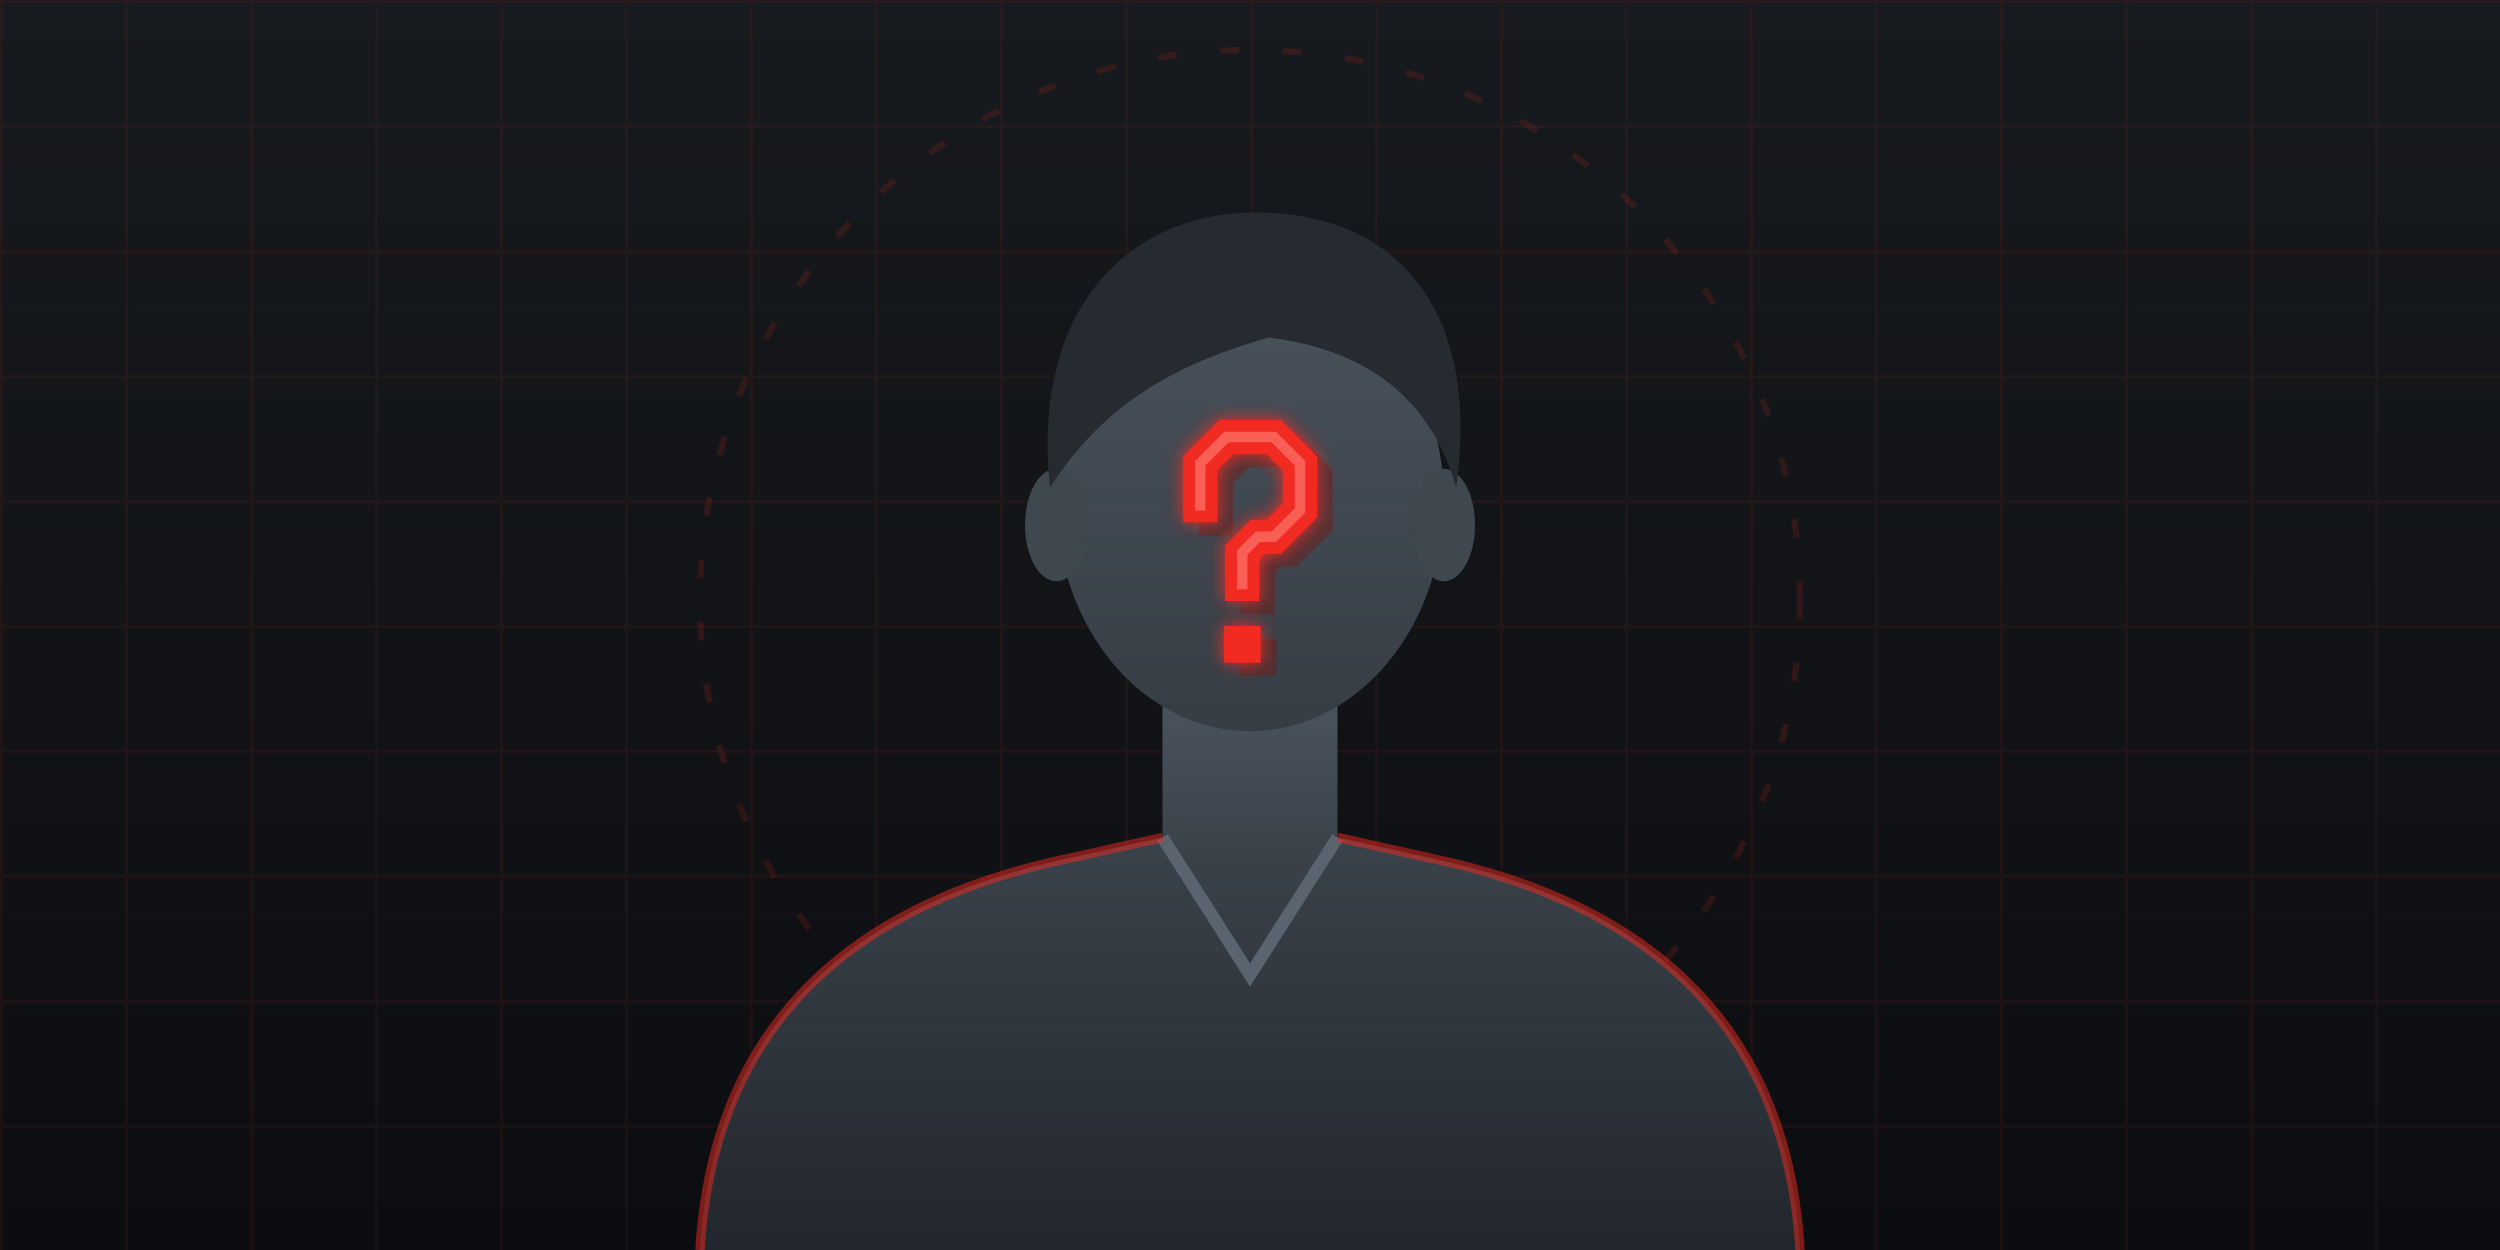
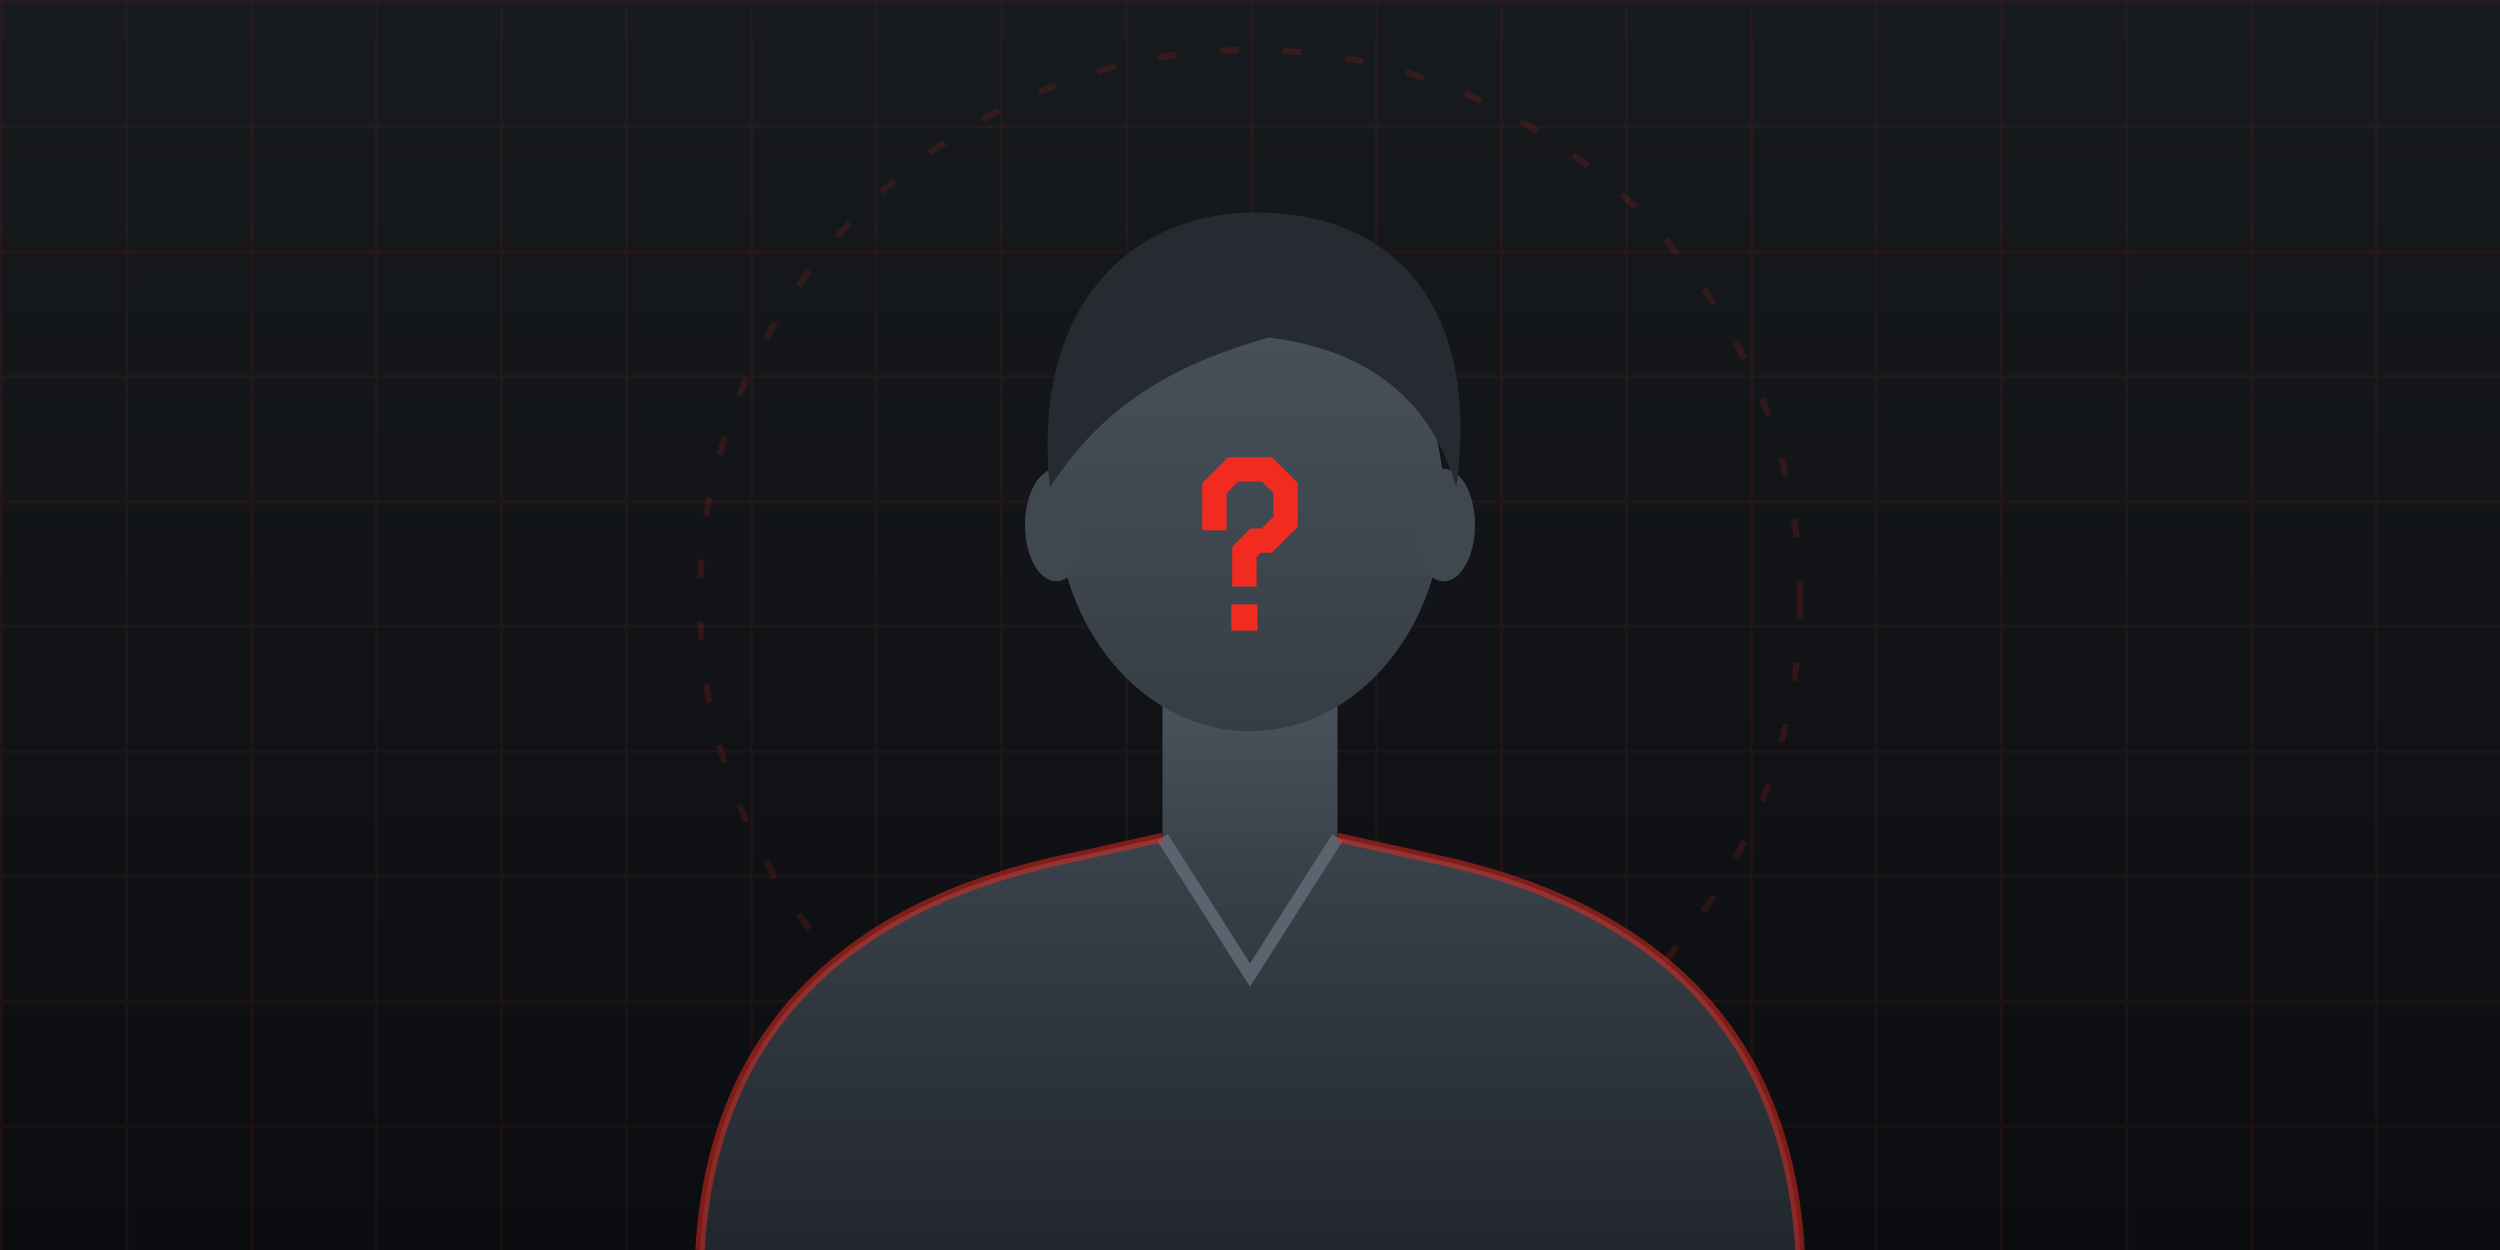
<svg xmlns="http://www.w3.org/2000/svg" viewBox="0 0 400 200" width="400" height="200">
  <defs>
    <linearGradient id="bg" x1="0" y1="0" x2="0" y2="1">
      <stop offset="0" stop-color="#171a1e" />
      <stop offset="1" stop-color="#0c0d10" />
    </linearGradient>
    <linearGradient id="skin" x1="0" y1="0" x2="0" y2="1">
      <stop offset="0" stop-color="#4a535d" />
      <stop offset="1" stop-color="#363d45" />
    </linearGradient>
    <linearGradient id="cloth" x1="0" y1="0" x2="0" y2="1">
      <stop offset="0" stop-color="#3a424b" />
      <stop offset="1" stop-color="#22272d" />
    </linearGradient>
    <pattern id="grid" width="20" height="20" patternUnits="userSpaceOnUse">
      <path d="M20 0H0V20" fill="none" stroke="#F12B20" stroke-opacity=".07" stroke-width="1" />
    </pattern>
  </defs>
  <rect width="400" height="200" fill="url(#bg)" />
  <rect width="400" height="200" fill="url(#grid)" />
  <circle cx="200" cy="96" r="88" fill="none" stroke="#F12B20" stroke-opacity=".14" stroke-width="1" stroke-dasharray="3 7" />
  <path d="M186 112h28v26c-8 7-20 7-28 0z" fill="url(#skin)" />
  <path d="M112 200c2-34 22-54 56-62l18-4c6 9 22 9 28 0l18 4c34 8 54 28 56 62z" fill="url(#cloth)" />
  <path d="M186 134l14 22 14-22" fill="none" stroke="#5a646f" stroke-width="2" />
  <ellipse cx="200" cy="80" rx="31" ry="37" fill="url(#skin)" />
  <ellipse cx="169" cy="84" rx="5" ry="9" fill="#3f474f" />
  <ellipse cx="231" cy="84" rx="5" ry="9" fill="#3f474f" />
  <path d="M168 78c-3-28 12-44 33-44 22 0 36 15 32 44-4-14-14-22-30-24-14 4-26 10-35 24z" fill="#262b31" />
  <path d="M112 200c2-34 22-54 56-62l18-4M288 200c-2-34-22-54-56-62l-18-4" fill="none" stroke="#F12B20" stroke-opacity=".5" stroke-width="1.5" />
-   <defs>
-     <filter id="qglow" x="-60%" y="-60%" width="220%" height="220%">
-       <feGaussianBlur stdDeviation="3.2" result="b" />
-       <feMerge>
-         <feMergeNode in="b" />
-         <feMergeNode in="SourceGraphic" />
-       </feMerge>
-     </filter>
-   </defs>
-   <g transform="translate(187.0 67.4) scale(0.42)">
-     <g transform="translate(6 5)" opacity=".35">
-       <path d="M12 32V16L22 6h18l10 10v18L40 44h-6l-6 6v12" fill="none" stroke="#7a0f0a" stroke-width="13" stroke-linecap="square" stroke-linejoin="miter" />
-       <rect x="21" y="78" width="14" height="14" fill="#7a0f0a" />
-     </g>
-     <g filter="url(#qglow)">
-       <path d="M12 32V16L22 6h18l10 10v18L40 44h-6l-6 6v12" fill="none" stroke="#F12B20" stroke-width="13" stroke-linecap="square" stroke-linejoin="miter" />
-       <rect x="21" y="78" width="14" height="14" fill="#F12B20" />
-     </g>
-     <path d="M12 32V16L22 6h18l10 10v18L40 44h-6l-6 6v12" fill="none" stroke="#FF8A80" stroke-opacity=".55" stroke-width="4" stroke-linecap="square" stroke-linejoin="miter" />
+   <g transform="translate(190.7 73.3) scale(0.3)">
+     <path d="M12 32V16L22 6h18l10 10v18L40 44h-6l-6 6v12" fill="none" stroke="#F12B20" stroke-width="13" stroke-linecap="square" stroke-linejoin="miter" />
+     <rect x="21" y="78" width="14" height="14" fill="#F12B20" />
  </g>
</svg>
